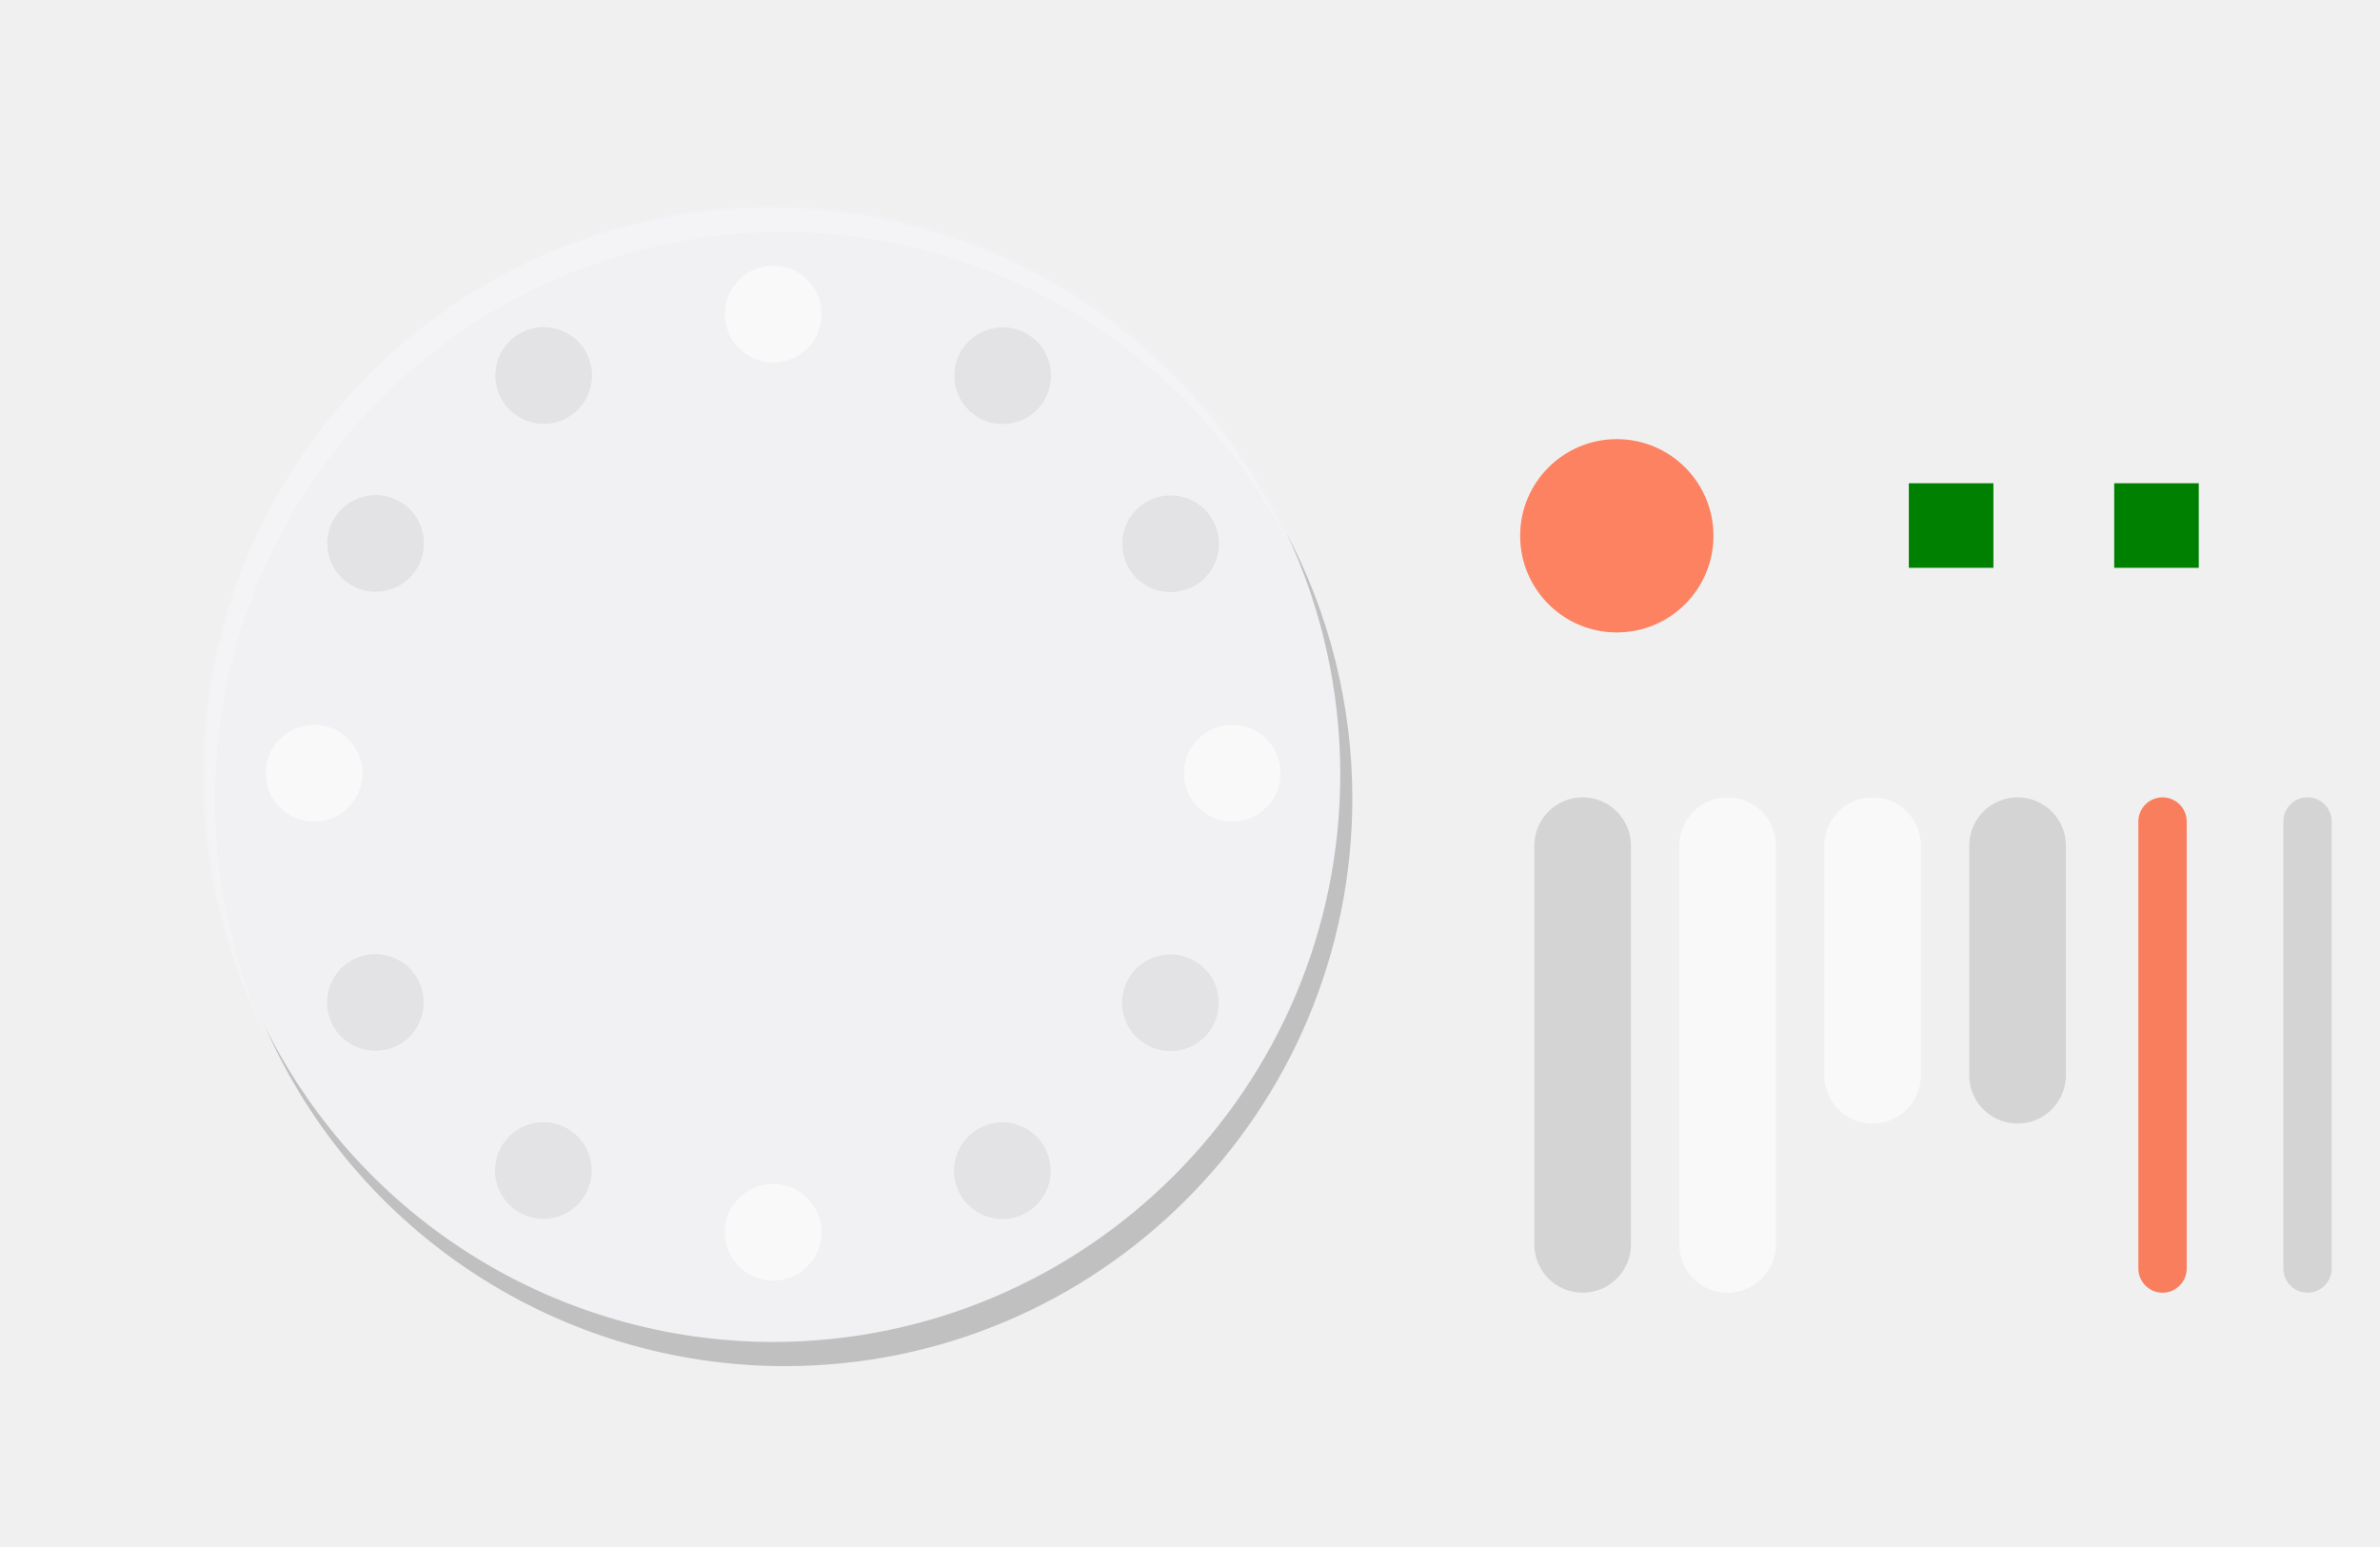
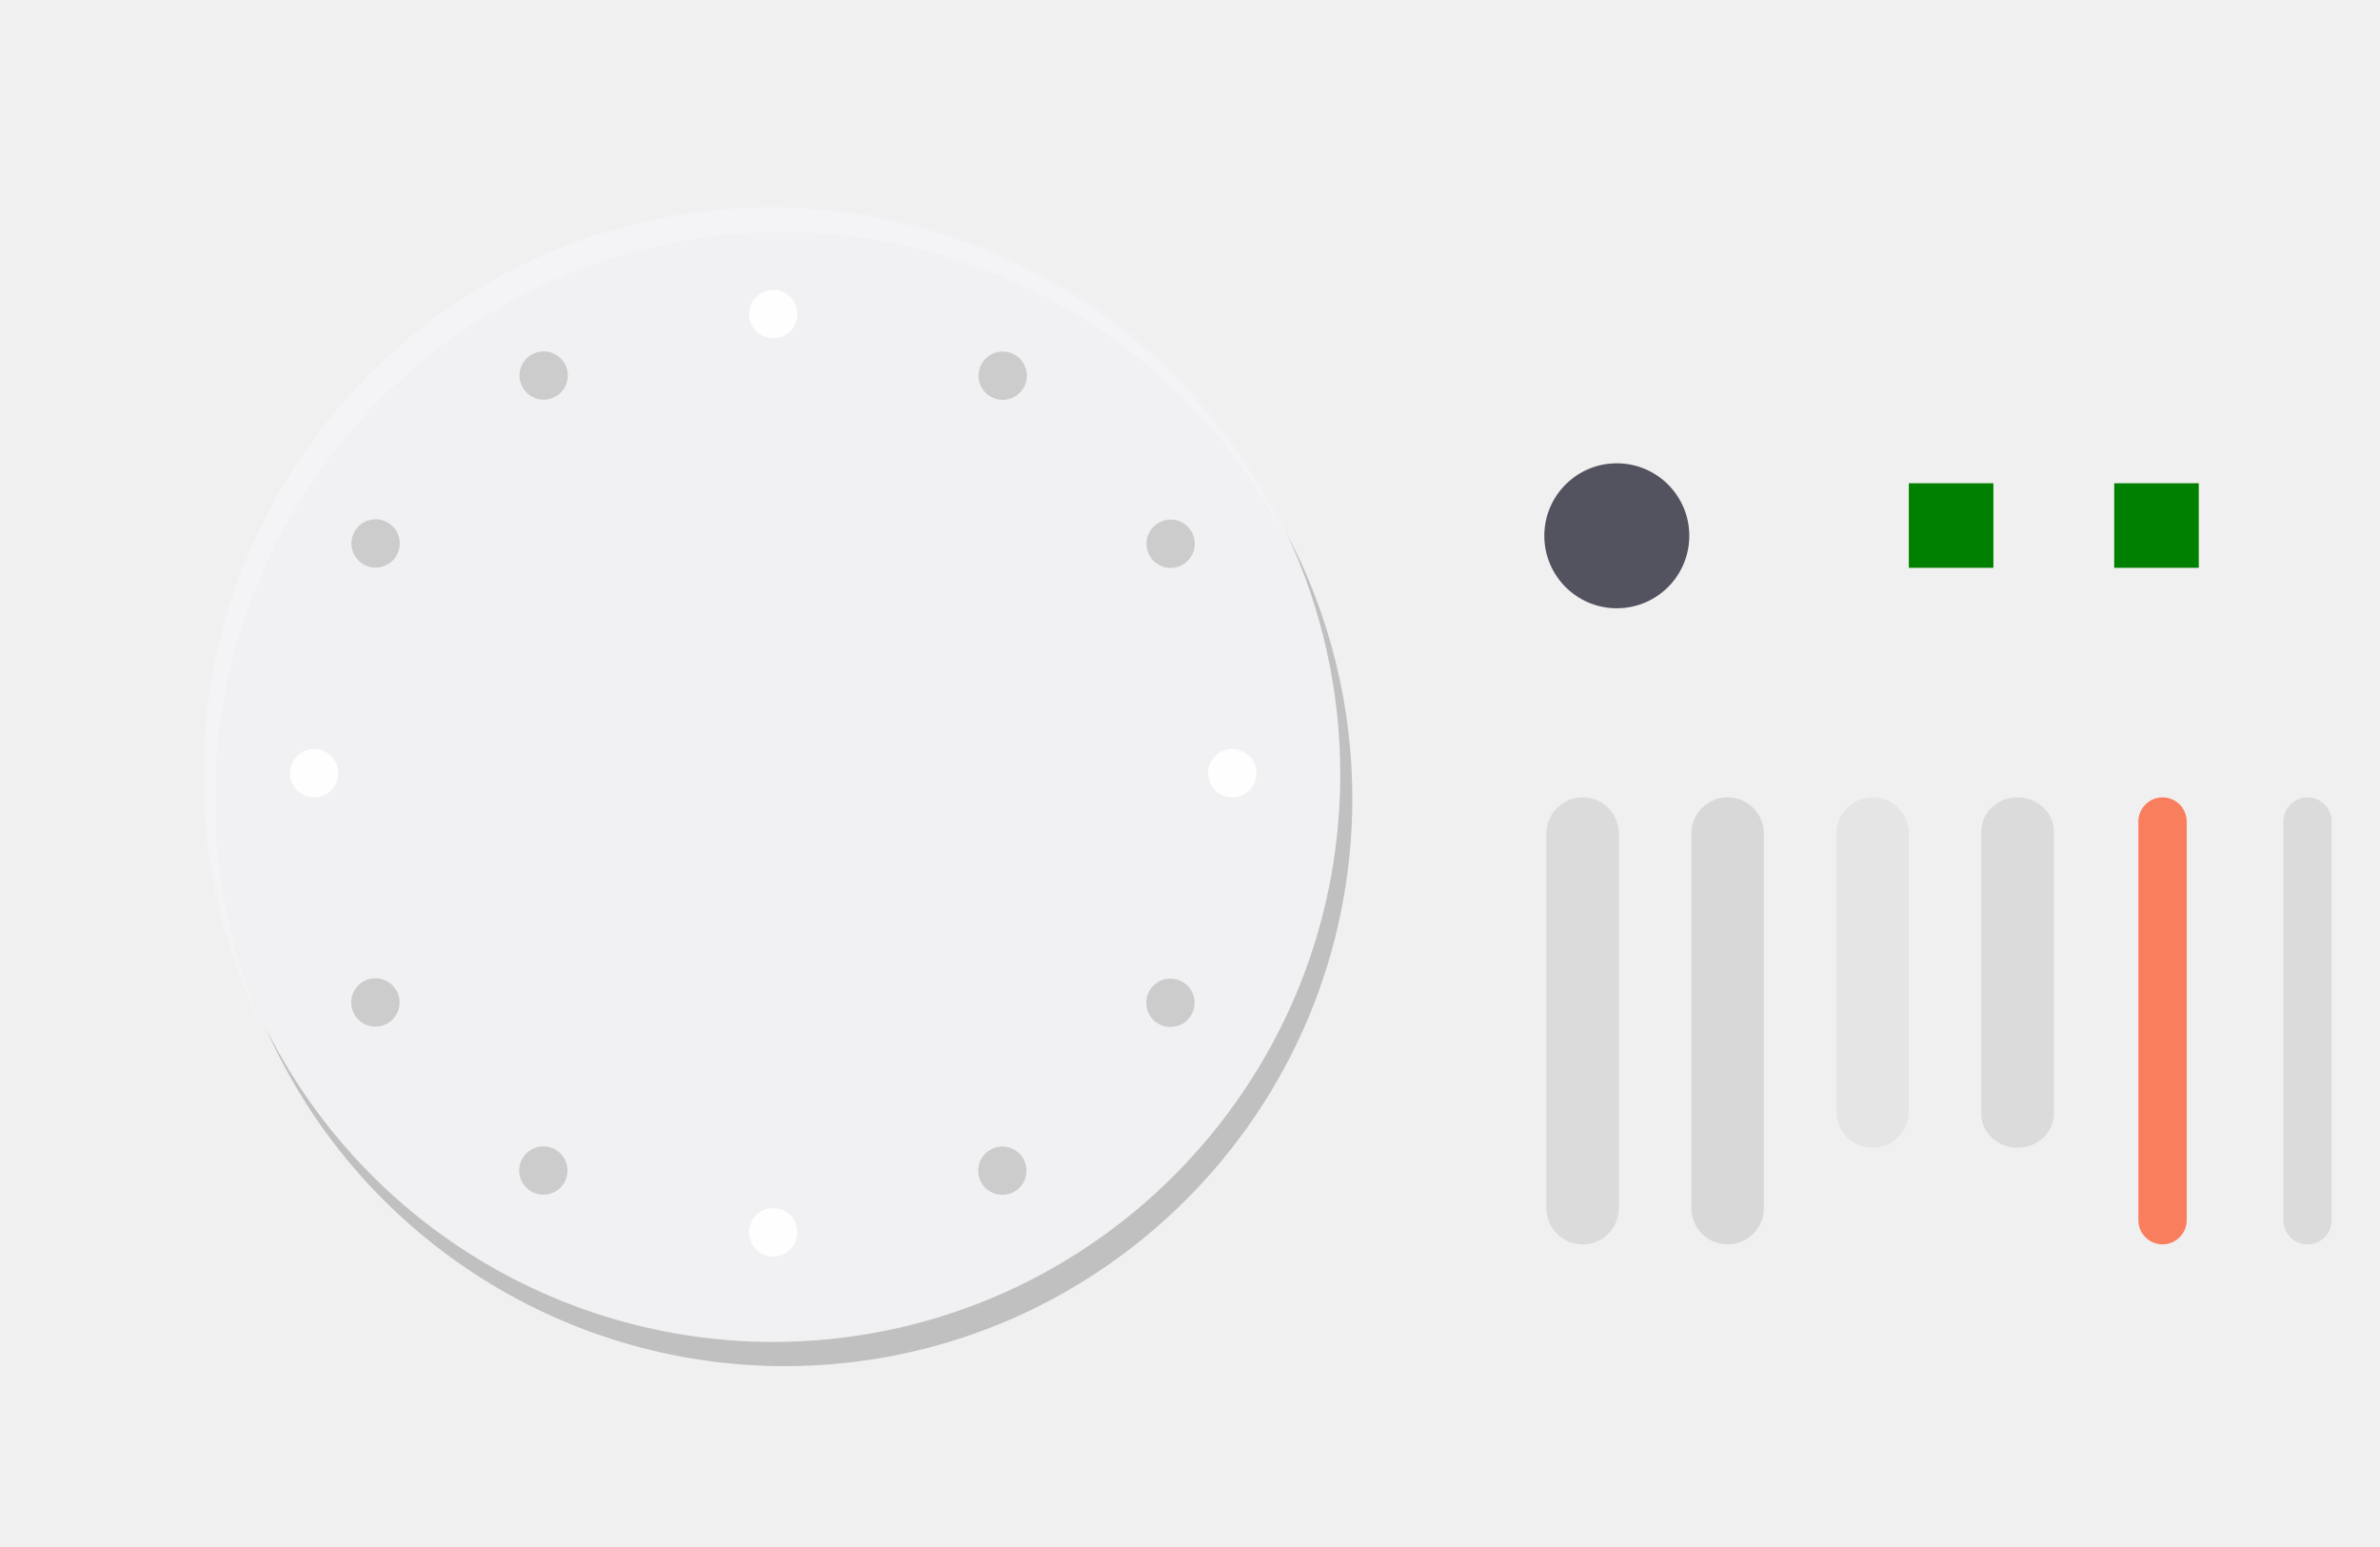
<svg xmlns="http://www.w3.org/2000/svg" xmlns:xlink="http://www.w3.org/1999/xlink" width="197" height="128" viewBox="0 0 197 128" version="1.1" id="svg17788">
  <defs id="defs17785" />
  <g id="layer1" transform="translate(-110,-395)">
    <g id="ClockFace">
      <circle style="fill:none;stroke-width:1;stroke-linecap:round;stroke-linejoin:round" id="circle1671" cx="174" cy="459" r="64" />
      <circle style="opacity:0.2;fill:#f4f0ff;fill-opacity:1;stroke-width:1;stroke-linecap:round;stroke-linejoin:round" id="circle1649" cx="174" cy="459" r="47" />
-       <circle style="opacity:0.6;fill:#ffffff;stroke-width:1;stroke-linecap:round;stroke-linejoin:round" id="circle2445" cx="174" cy="421" r="4" />
+       <circle style="opacity:0.94;fill:#ffffff;stroke-width:1;stroke-linecap:round;stroke-linejoin:round" id="circle2445" cx="174" cy="421" r="2" />
      <use x="0" y="0" xlink:href="#circle2445" id="use8822" transform="translate(0,76)" />
      <use x="0" y="0" xlink:href="#circle2445" id="use8833" transform="translate(38,38)" />
      <use x="0" y="0" xlink:href="#circle2445" id="use8835" transform="translate(-38,38)" />
-       <circle style="opacity:0.4;fill:#cccccc;fill-opacity:1;stroke-width:1;stroke-linecap:round;stroke-linejoin:round" id="circle8891" cx="380.187" cy="272.514" r="4" transform="rotate(30)" />
+       <circle style="opacity:1;fill:#cccccc;fill-opacity:1;stroke-width:1;stroke-linecap:round;stroke-linejoin:round" id="circle8891" cx="380.187" cy="272.514" r="2" transform="rotate(30)" />
      <use x="0" y="0" xlink:href="#circle8891" id="use8893" transform="rotate(30,173.9846,458.9926)" />
      <use x="0" y="0" xlink:href="#use8893" id="use8895" transform="rotate(60,173.9846,458.9926)" />
      <use x="0" y="0" xlink:href="#use8895" id="use8897" transform="rotate(30,173.9846,458.9926)" />
      <use x="0" y="0" xlink:href="#use8897" id="use8899" transform="rotate(60,173.9846,458.9926)" />
      <use x="0" y="0" xlink:href="#use8899" id="use8901" transform="rotate(30,173.9846,458.9926)" />
      <use x="0" y="0" xlink:href="#use8901" id="use8903" transform="rotate(60,173.9846,458.9926)" />
      <use x="0" y="0" xlink:href="#use8903" id="use8905" transform="rotate(30,173.9846,458.9926)" />
      <path id="circle14348" style="opacity:0.2;fill:#000000;fill-opacity:1;stroke-width:1;stroke-linecap:round;stroke-linejoin:round" d="m 216.474,439.094 a 47,47 0 0 1 4.463,19.986 47,47 0 0 1 -47,47 47,47 0 0 1 -41.951,-26.006 47,47 0 0 0 42.951,28.006 47,47 0 0 0 47,-47 47,47 0 0 0 -5.463,-21.986 z" />
      <path id="path14408" style="opacity:0.2;fill:#ffffff;fill-opacity:1;stroke-width:1;stroke-linecap:round;stroke-linejoin:round" d="M 132.263,481.186 A 47,47 0 0 1 127.8,461.2 a 47,47 0 0 1 47,-47 47,47 0 0 1 41.951,26.006 A 47,47 0 0 0 173.8,412.2 a 47,47 0 0 0 -47,47 47,47 0 0 0 5.463,21.986 z" />
    </g>
    <g id="MinuteHand" transform="translate(79)">
      <rect style="opacity:0.6;fill:none;fill-opacity:1;stroke-width:1;stroke-linecap:round;stroke-linejoin:round" id="rect14613" width="12" height="45" x="168" y="459" />
-       <rect style="opacity:1;fill:#f9f9f9;fill-opacity:1;stroke-width:1;stroke-linecap:round;stroke-linejoin:round" id="rect14555" width="8" height="41" x="170" y="461" ry="4" rx="4" />
+       <rect style="opacity:1;fill:#d8d8d8;fill-opacity:1;stroke-width:1;stroke-linecap:round;stroke-linejoin:round" id="rect14555" width="6" height="37" x="171" y="461" ry="3" rx="3" />
    </g>
    <g id="HourHand" transform="translate(91)">
      <rect style="opacity:0.6;fill:none;fill-opacity:1;stroke-width:1;stroke-linecap:round;stroke-linejoin:round" id="rect14642" width="12" height="45" x="168" y="459" />
-       <rect style="opacity:1;fill:#f9f9f9;fill-opacity:1;stroke-width:1;stroke-linecap:round;stroke-linejoin:round" id="rect14644" width="8" height="27" x="170" y="461" ry="4" rx="4" />
+       <rect style="opacity:1;fill:#e5e5e5;fill-opacity:1;stroke-width:1;stroke-linecap:round;stroke-linejoin:round" id="rect14644" width="6" height="29" x="171" y="461" ry="3" rx="3" />
    </g>
-     <circle style="opacity:0.9;fill:#fe7551;fill-opacity:1;stroke:none;stroke-width:1;stroke-linecap:round;stroke-linejoin:round;stroke-dasharray:none;stroke-opacity:1" id="HandCenterScrew2" cx="243.828" cy="439.349" r="8" />
+     <circle style="opacity:1;fill:#53525f;fill-opacity:1;stroke:none;stroke-width:1;stroke-linecap:round;stroke-linejoin:round;stroke-dasharray:none;stroke-opacity:1" id="HandCenterScrew" cx="243.828" cy="439.349" r="6" />
    <rect y="435" x="268" height="7" width="7" style="fill:#008000;fill-opacity:1;stroke:none;stroke-width:2.121" id="hint-hands-shadow-offset-to-south" />
    <rect id="hint-hands-shadows-offset-to-east" style="fill:#008000;fill-opacity:1;stroke:none;stroke-width:2.121" width="7" height="7" x="285" y="435" />
    <g id="MinuteHandShadow" transform="translate(67,-1.1071158e-5)">
      <rect style="opacity:0.6;fill:none;fill-opacity:1;stroke-width:1;stroke-linecap:round;stroke-linejoin:round" id="rect18509" width="12" height="45" x="168" y="459" />
-       <rect style="opacity:0.12;fill:#000000;fill-opacity:1;stroke-width:1;stroke-linecap:round;stroke-linejoin:round" id="rect18511" width="8" height="41" x="170" y="461" ry="4" rx="4" />
+       <rect style="opacity:0.12;fill:#3a3942;fill-opacity:1;stroke-width:1;stroke-linecap:round;stroke-linejoin:round" id="rect18511" width="6" height="37" x="171" y="461" ry="3" rx="3" />
    </g>
    <g id="HourHandShadow" transform="translate(103)">
      <rect style="opacity:0.6;fill:none;fill-opacity:1;stroke-width:1;stroke-linecap:round;stroke-linejoin:round" id="rect18623" width="12" height="45" x="168" y="459" />
-       <rect style="opacity:0.12;fill:#000000;fill-opacity:1;stroke-width:1;stroke-linecap:round;stroke-linejoin:round" id="rect18625" width="8" height="27" x="170" y="461" ry="4" rx="4" />
+       <rect style="opacity:0.12;fill:#3a3942;fill-opacity:1;stroke-width:1;stroke-linecap:round;stroke-linejoin:round" id="rect18625" width="6" height="29" x="171" y="461" ry="2.8" rx="3" />
    </g>
    <g id="SecondHand" transform="translate(115)">
      <rect style="opacity:0.6;fill:none;fill-opacity:1;stroke-width:1;stroke-linecap:round;stroke-linejoin:round" id="rect21861" width="12" height="45" x="168" y="459" />
-       <rect style="opacity:1;fill:#f97e5d;fill-opacity:1;stroke-width:1;stroke-linecap:round;stroke-linejoin:round" id="rect21863" width="4" height="41" x="172" y="461" ry="2" rx="2" />
+       <rect style="opacity:1;fill:#f97e5d;fill-opacity:1;stroke-width:1;stroke-linecap:round;stroke-linejoin:round" id="rect21863" width="4" height="37" x="172" y="461" ry="2" rx="2" />
    </g>
    <g id="SecondHandShadow" transform="translate(127)">
      <rect style="opacity:0.6;fill:none;fill-opacity:1;stroke-width:1;stroke-linecap:round;stroke-linejoin:round" id="rect22881" width="12" height="45" x="168" y="459" />
-       <rect style="opacity:0.12;fill:#000000;fill-opacity:1;stroke-width:1;stroke-linecap:round;stroke-linejoin:round" id="rect22883" width="4" height="41" x="172" y="461" ry="2" rx="2" />
+       <rect style="opacity:0.12;fill:#3a3942;fill-opacity:1;stroke-width:1;stroke-linecap:round;stroke-linejoin:round" id="rect22883" width="4" height="37" x="172" y="461" ry="2" rx="2" />
    </g>
  </g>
</svg>
